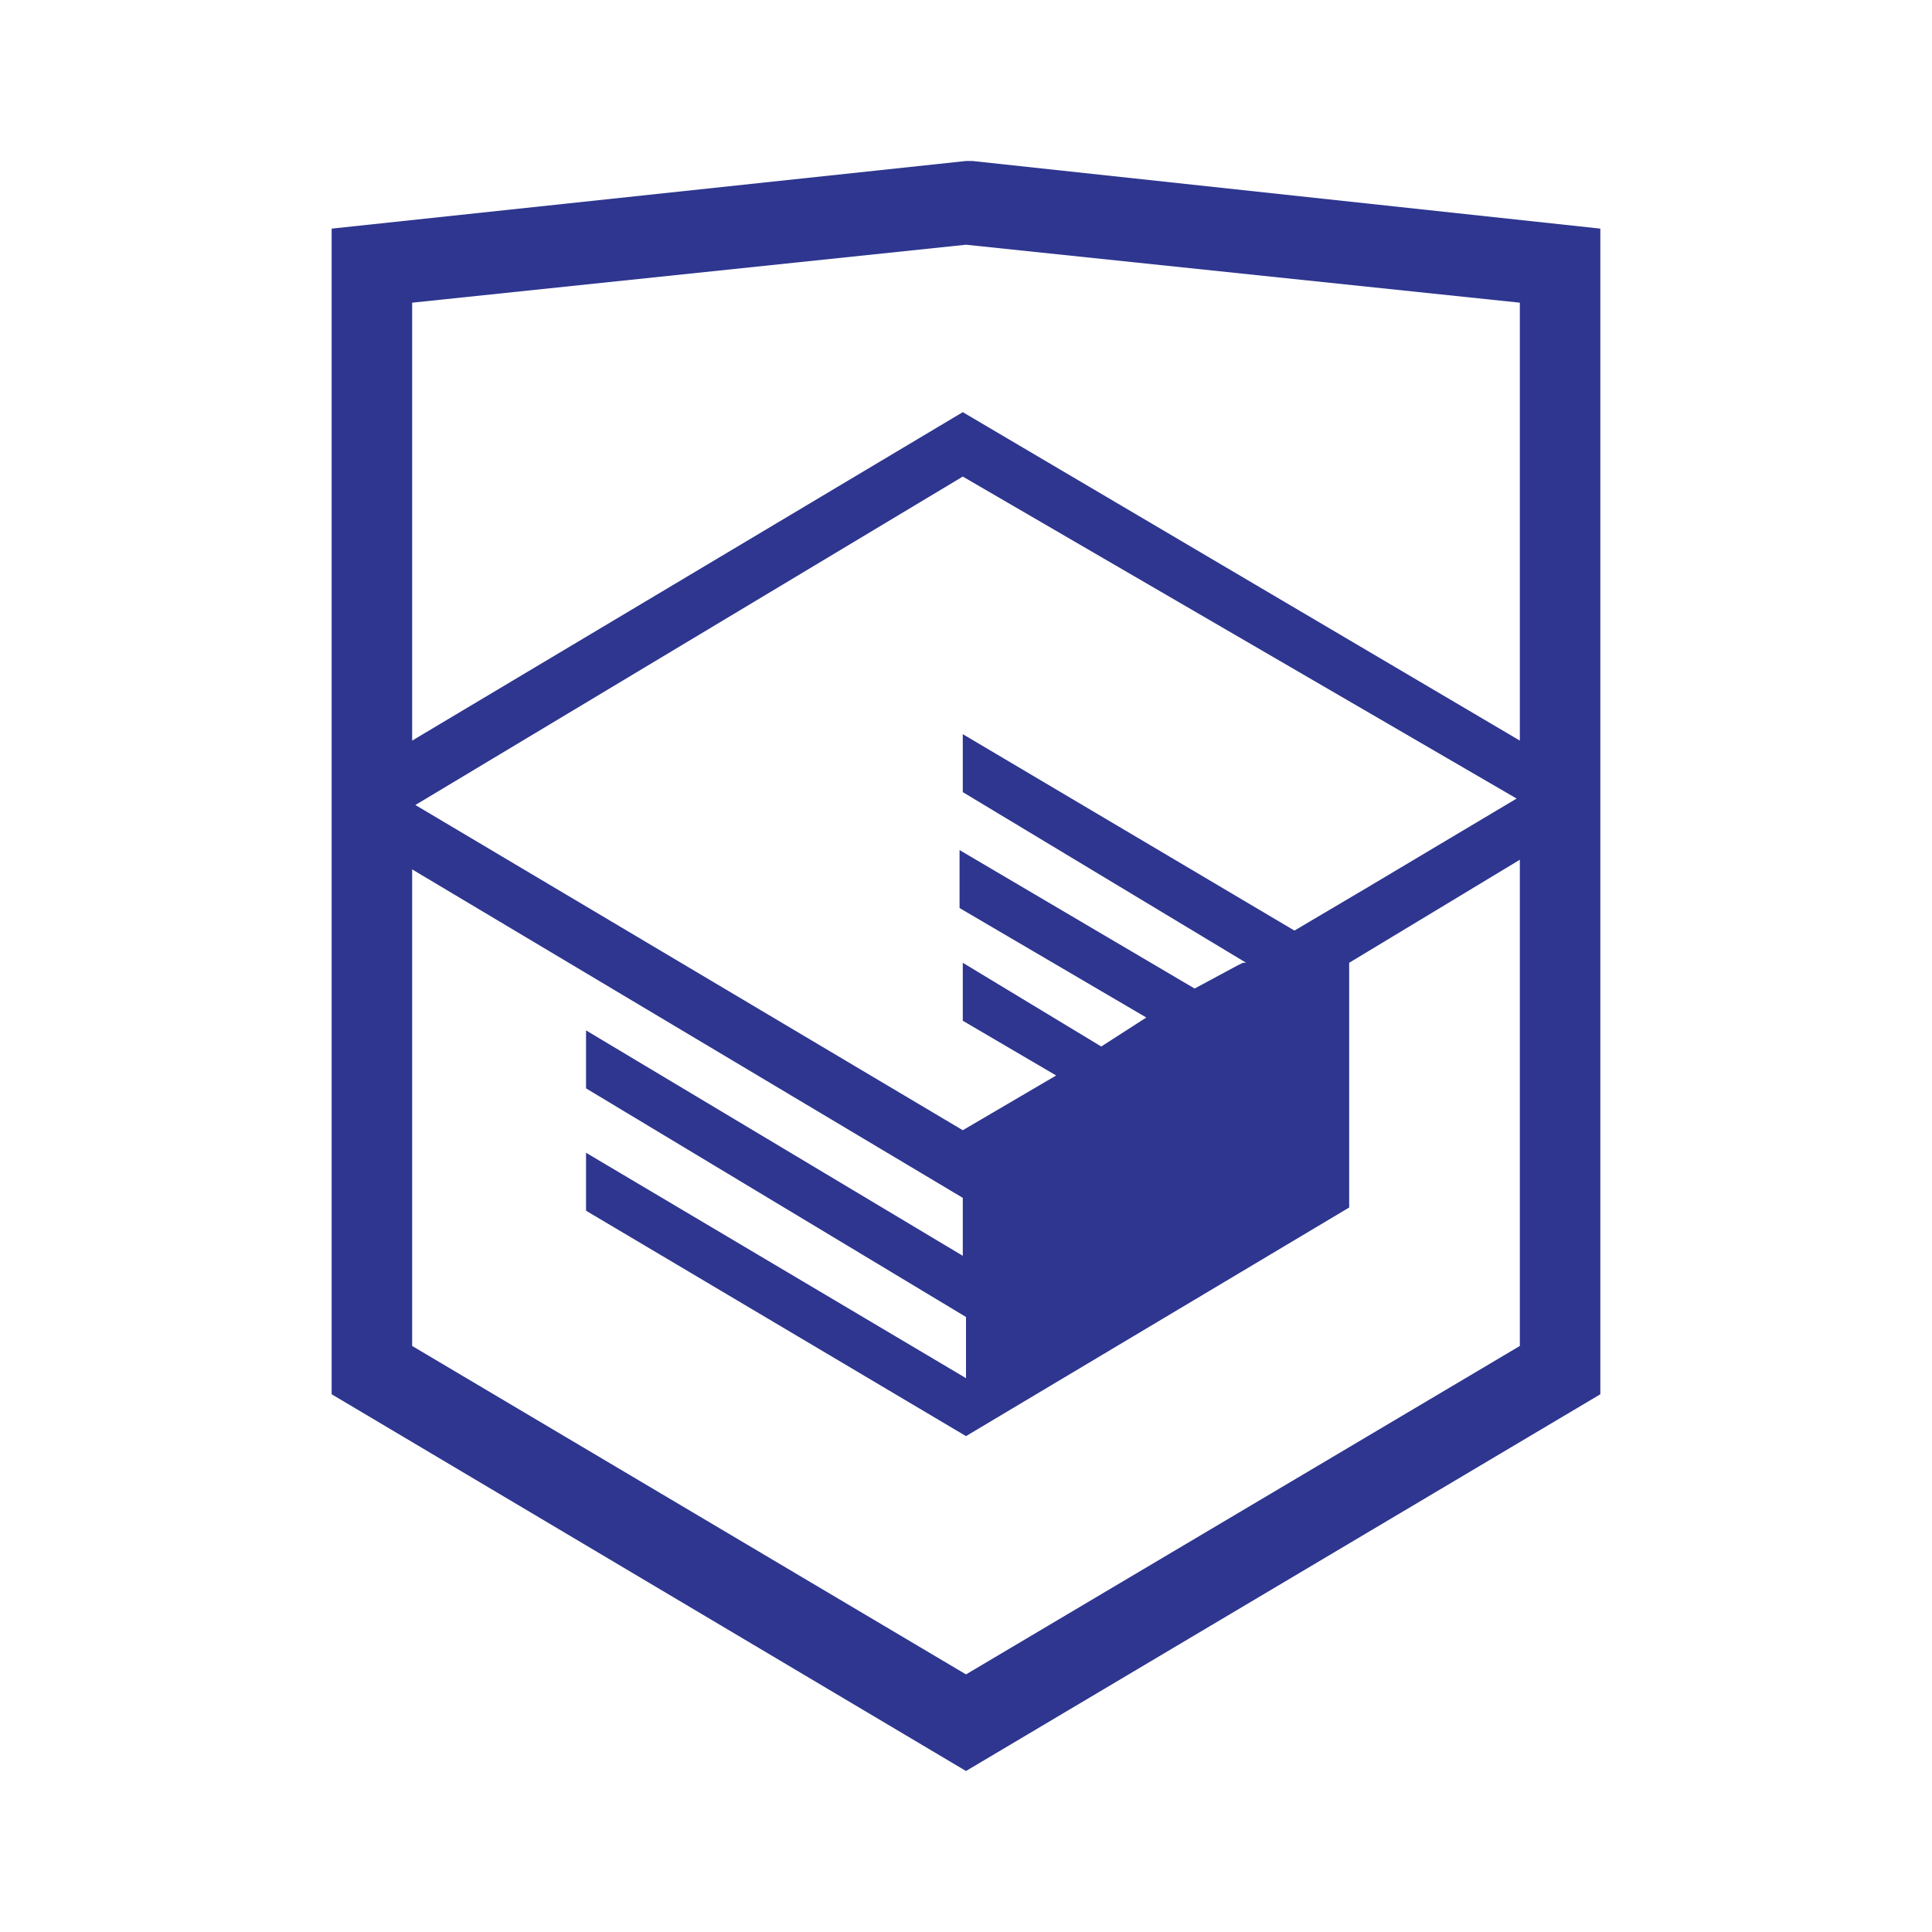
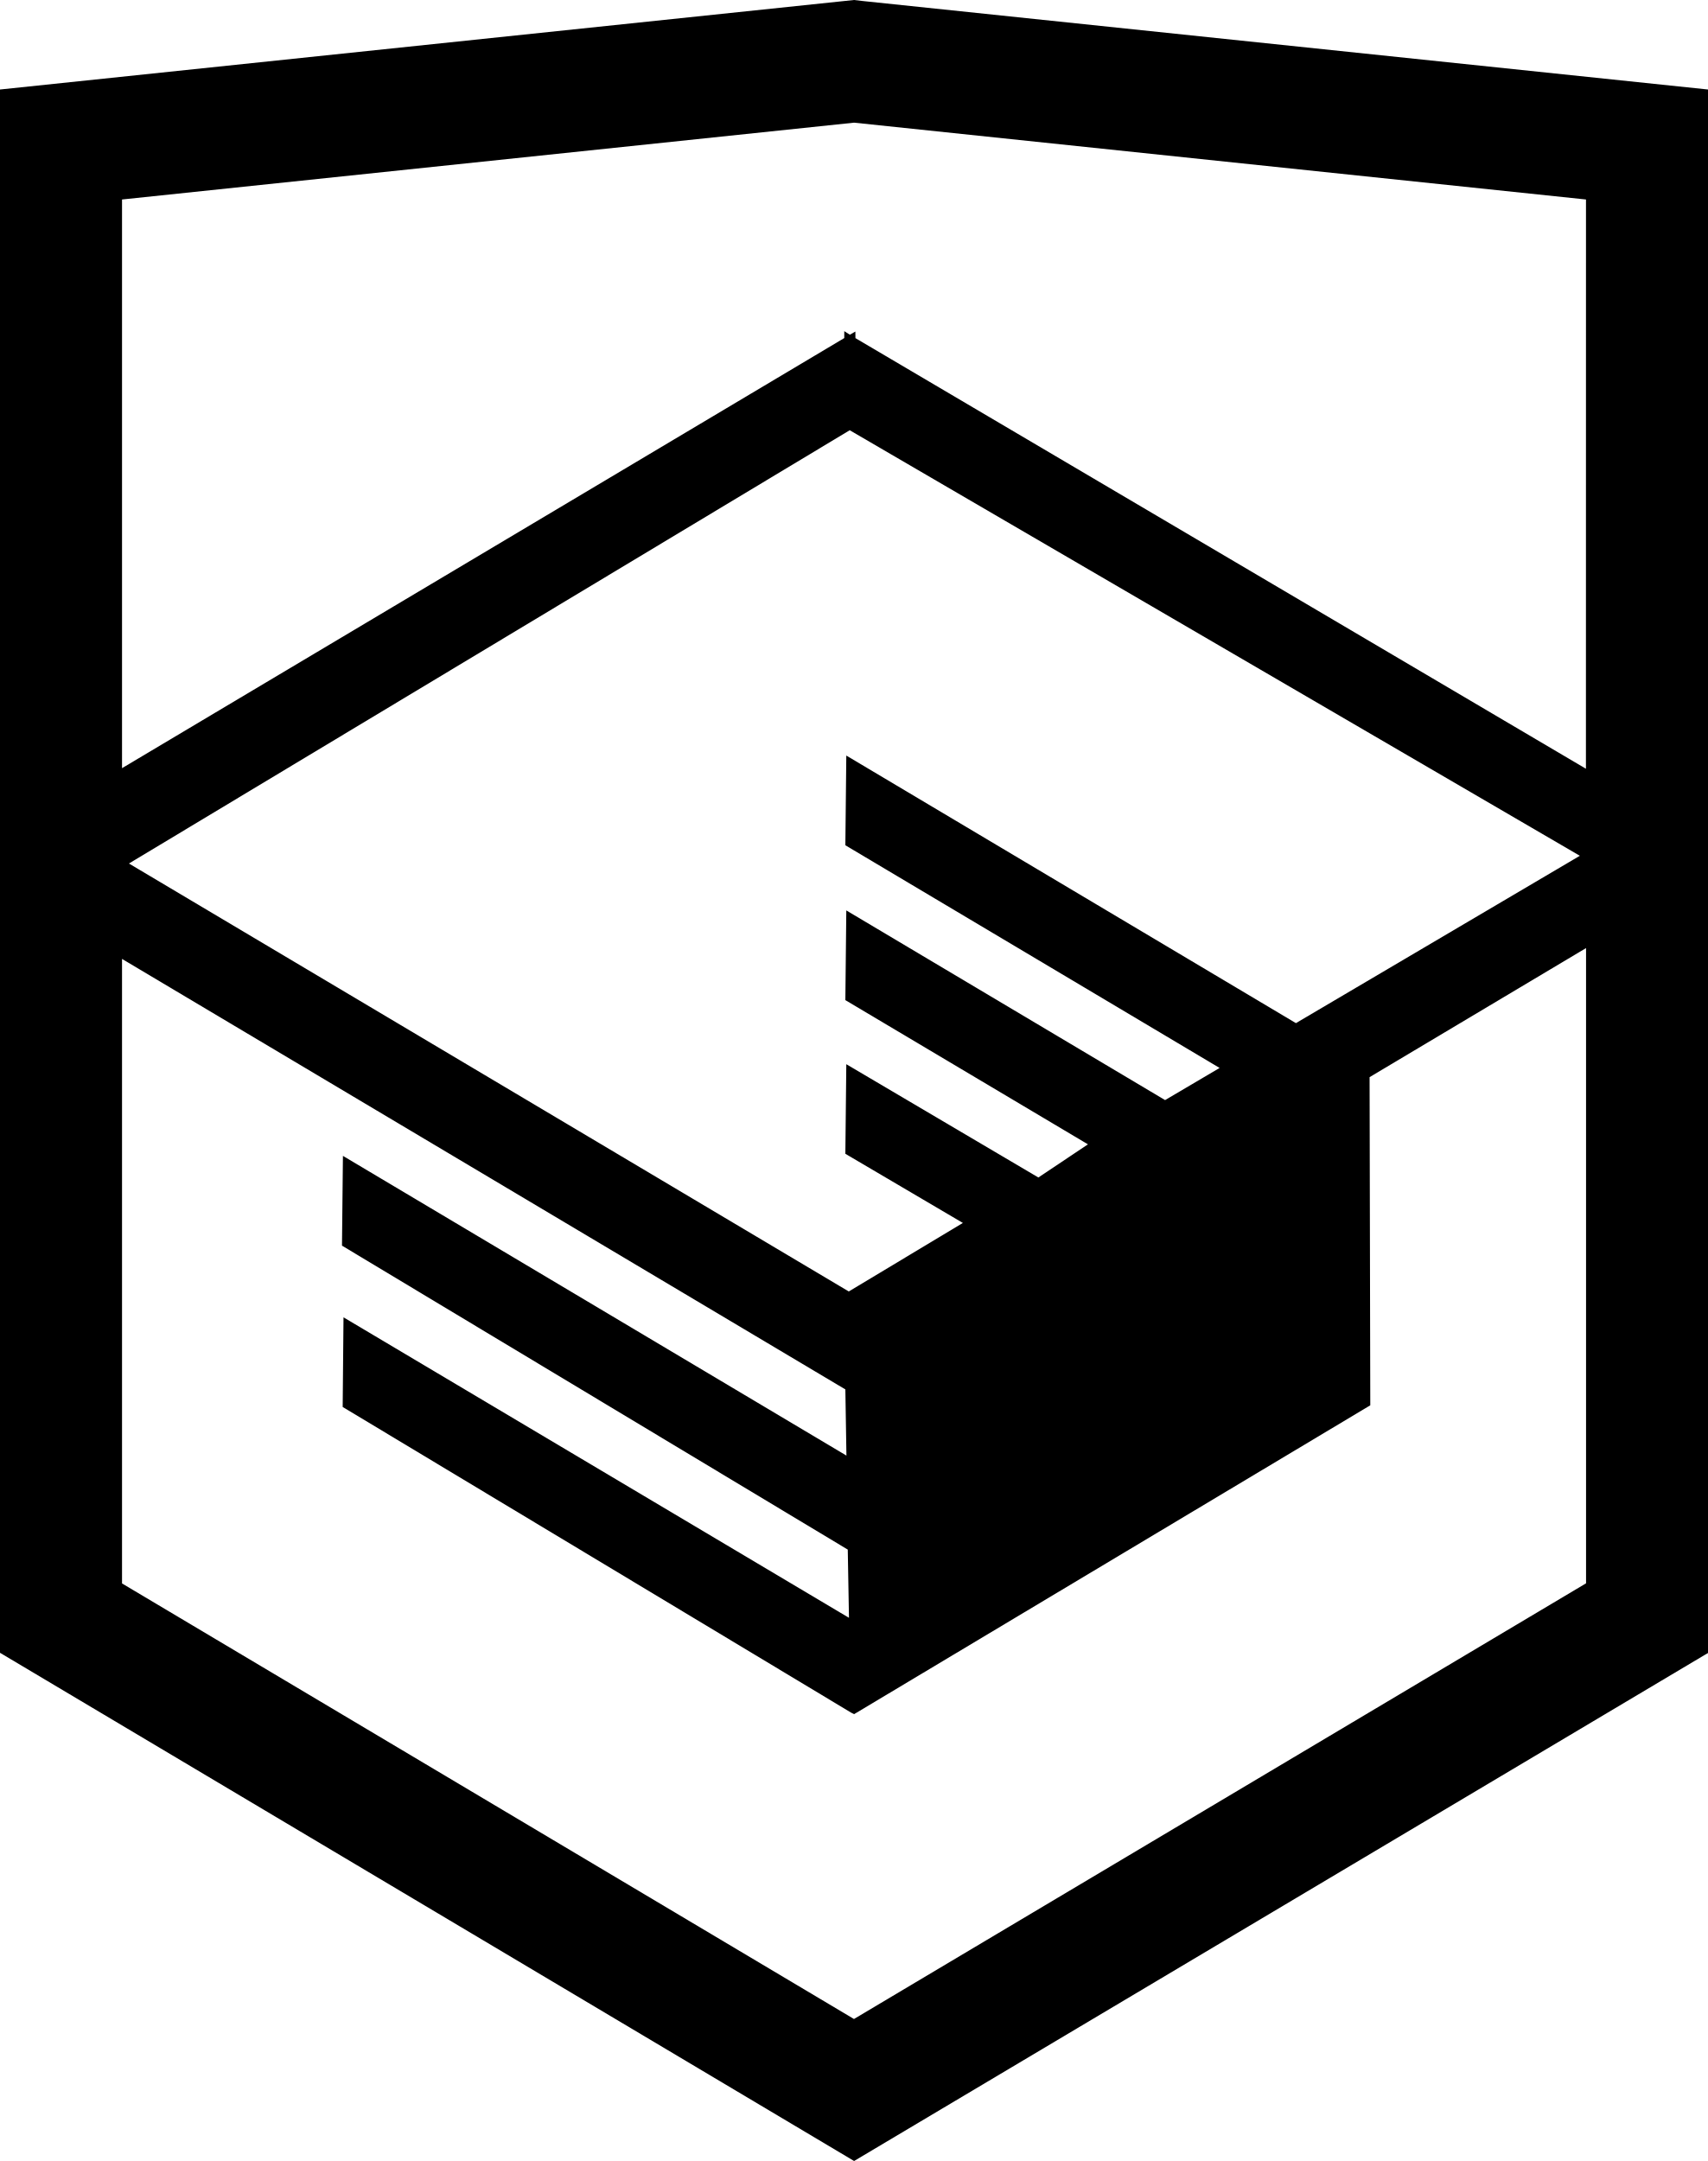
- <svg xmlns="http://www.w3.org/2000/svg" viewBox="0 0 60 60">
-   <path fill="#2E368F" d="M30.2 5h-.2l-19.7 2.1v36.2l19.7 11.7 19.7-11.7v-36.2l-19.5-2.1zm17 36.8l-17.2 10.2-17.2-10.2v-14.8l17.1 10.2v1.8l-11.7-7v1.8l11.8 7.1v1.9l-11.8-7v1.8l11.8 7 11.9-7.1v-7.6l5.3-3.2v15.1zm-.1-17l-4.7 2.8-2.2 1.3-10.3-6.1v1.8l8.8 5.3h-.1l-.2.1-1.3.7-7.3-4.3v1.8l5.8 3.4-1.4.9-4.3-2.6v1.8l2.9 1.7-2.9 1.7-17-10.1 17-10.2 17.2 10zm.1-1.8l-17.3-10.2-17.1 10.2v-13.6l17.2-1.8 17.2 1.8v13.6z" />
+ <svg xmlns="http://www.w3.org/2000/svg" version="1.1" id="Layer_1" x="0px" y="0px" width="26.943px" height="34.09px" viewBox="0 0 26.943 34.09" enable-background="new 0 0 26.943 34.09" xml:space="preserve">
+   <path d="M13.62,0.017L13.472,0L0,1.412v24.661l13.474,8.017l13.43-7.99l0.042-0.024V1.412L13.62,0.017z M25.019,12.127L13.495,5.334  L13.494,5.23l-0.087,0.05l-0.088-0.056v0.109L1.925,12.118V3.147l11.549-1.212L25.02,3.147L25.019,12.127L25.019,12.127z   M13.405,6.787L24.923,13.5l-4.479,2.64l-7.093-4.221l-0.015,1.415l5.904,3.513l-0.86,0.507l-5.029-2.992l-0.015,1.415l3.827,2.275  l-0.782,0.523l-3.03-1.787l-0.015,1.413l1.854,1.091l-1.8,1.081L2.034,13.622L13.405,6.787z M1.925,15.127l11.411,6.791l0.017,1.044  L5.41,18.234L5.395,19.65l7.979,4.795l0.019,1.076l-7.974-4.74l-0.013,1.414l8.021,4.822l0.047,0.024l8.143-4.872l-0.011-5.177  l3.415-2.036v10.021L13.472,31.85L1.925,24.979V15.127z" />
</svg>
